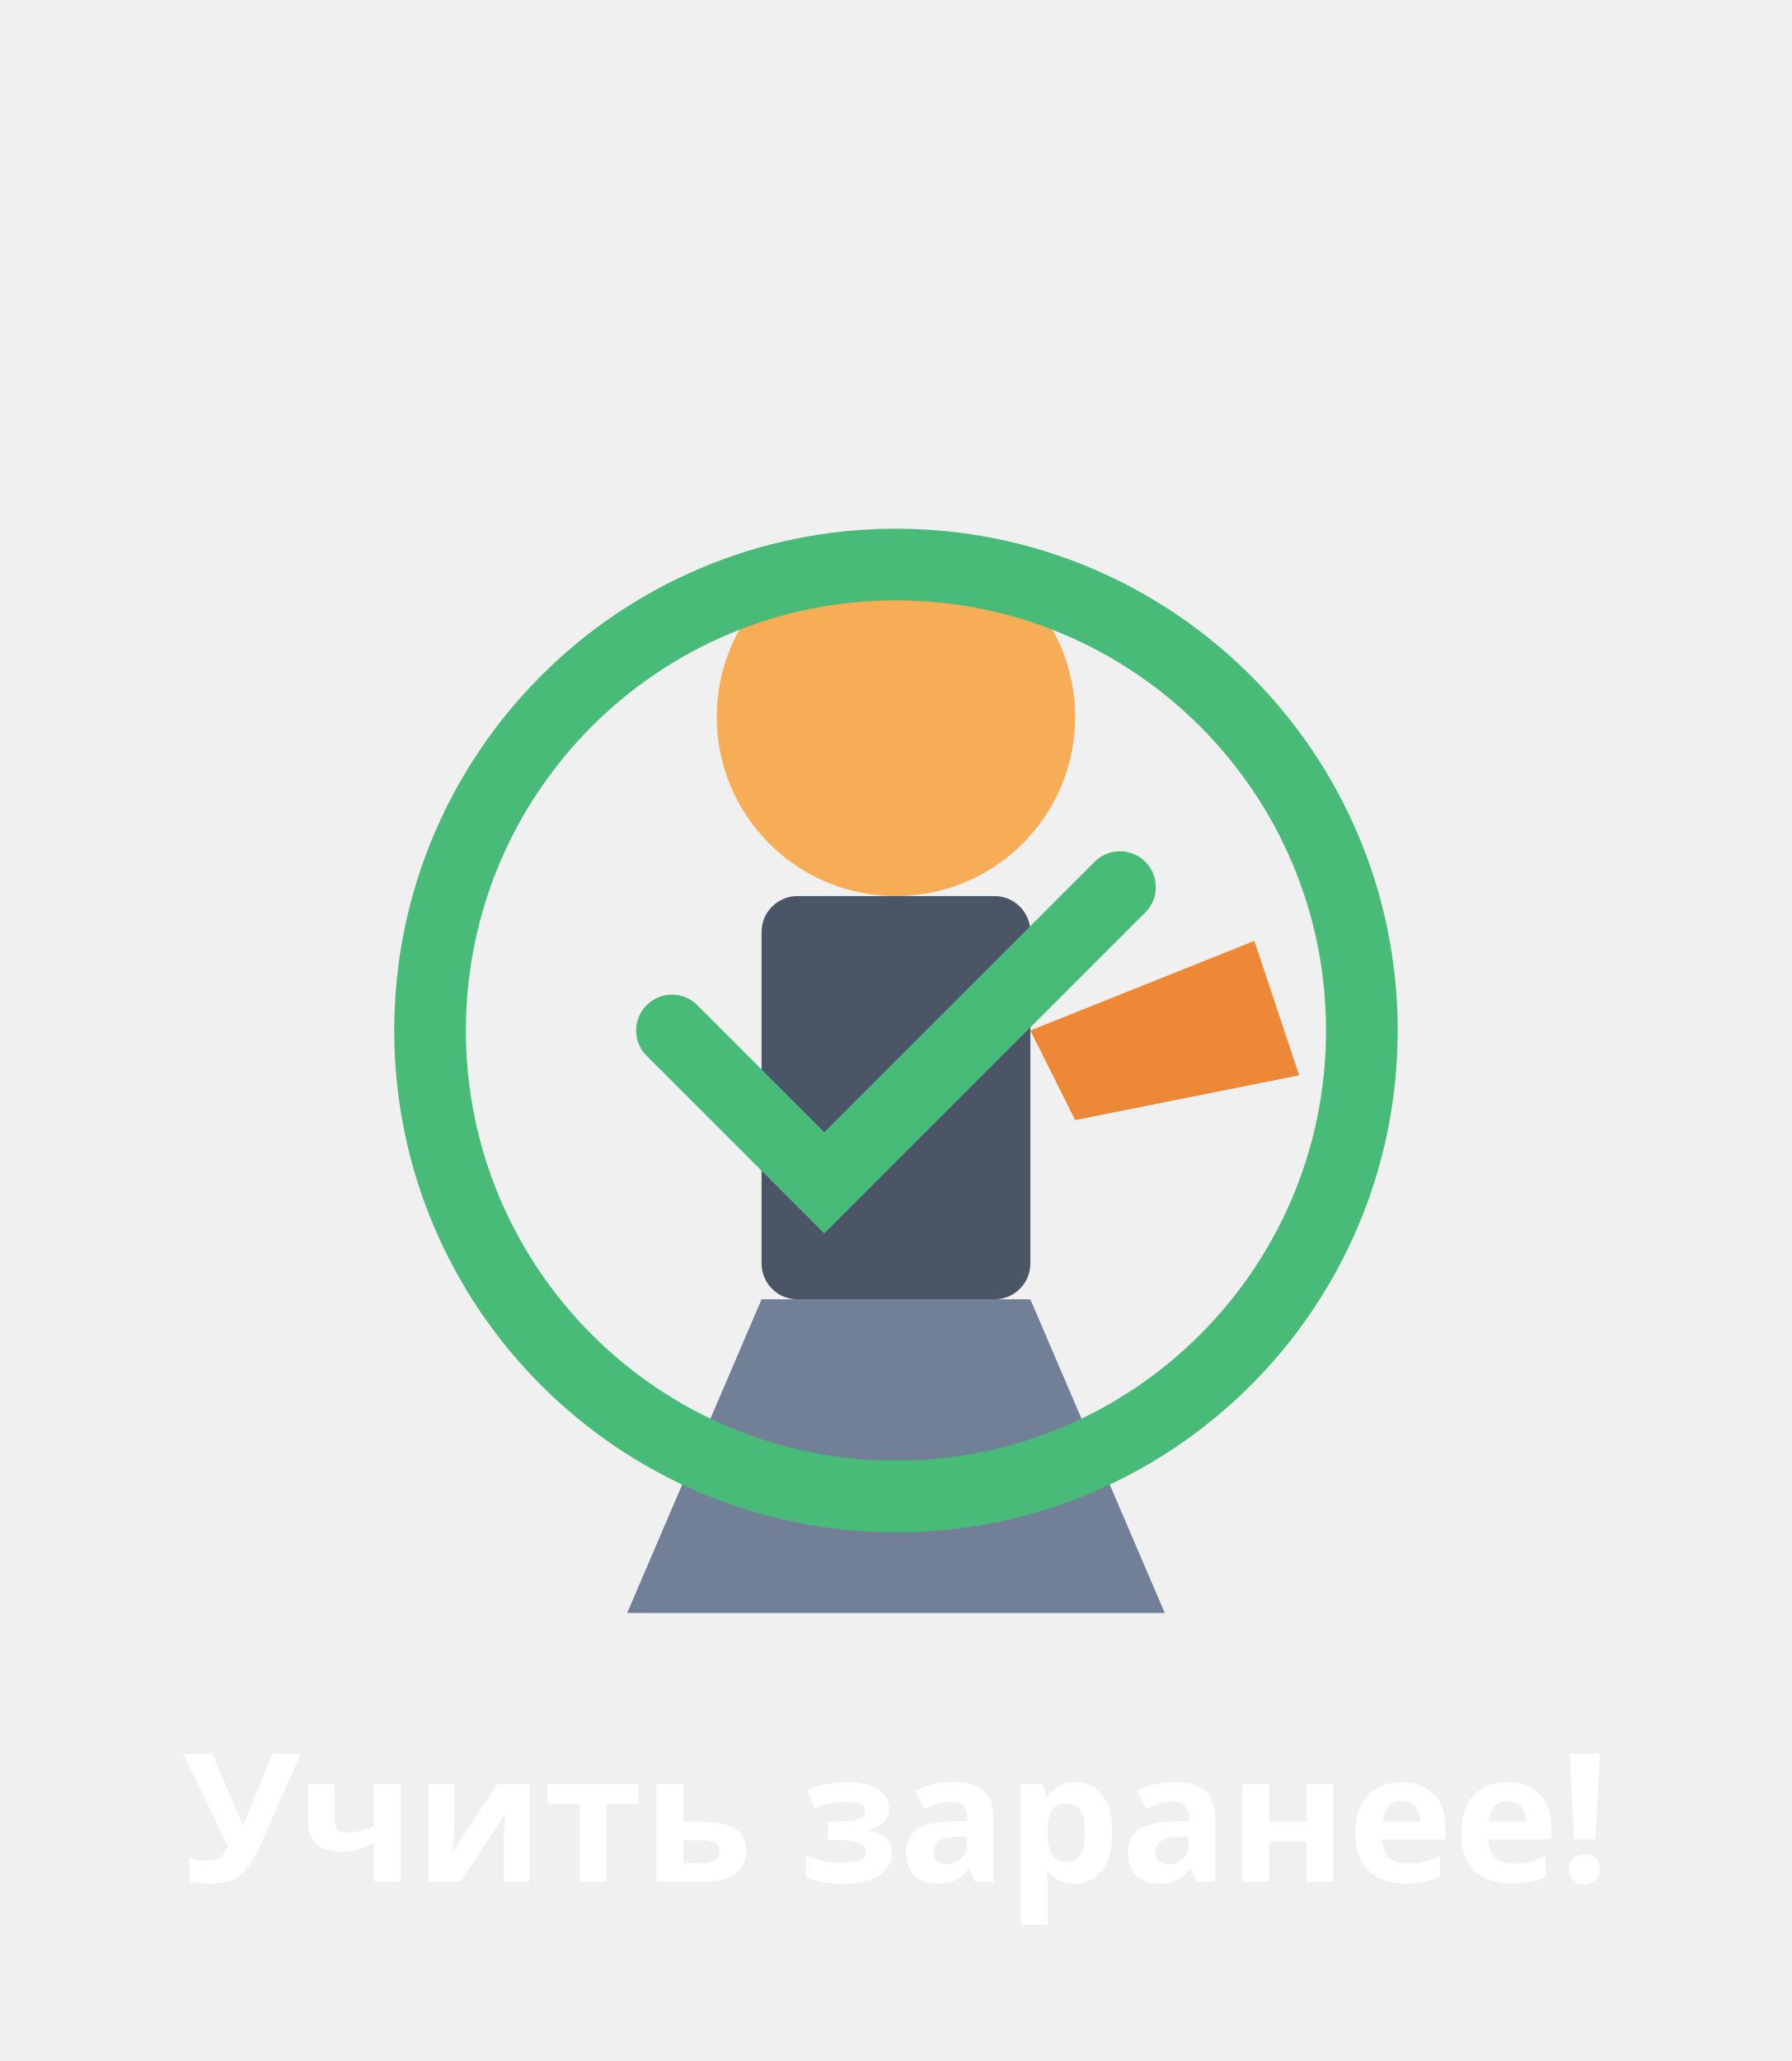
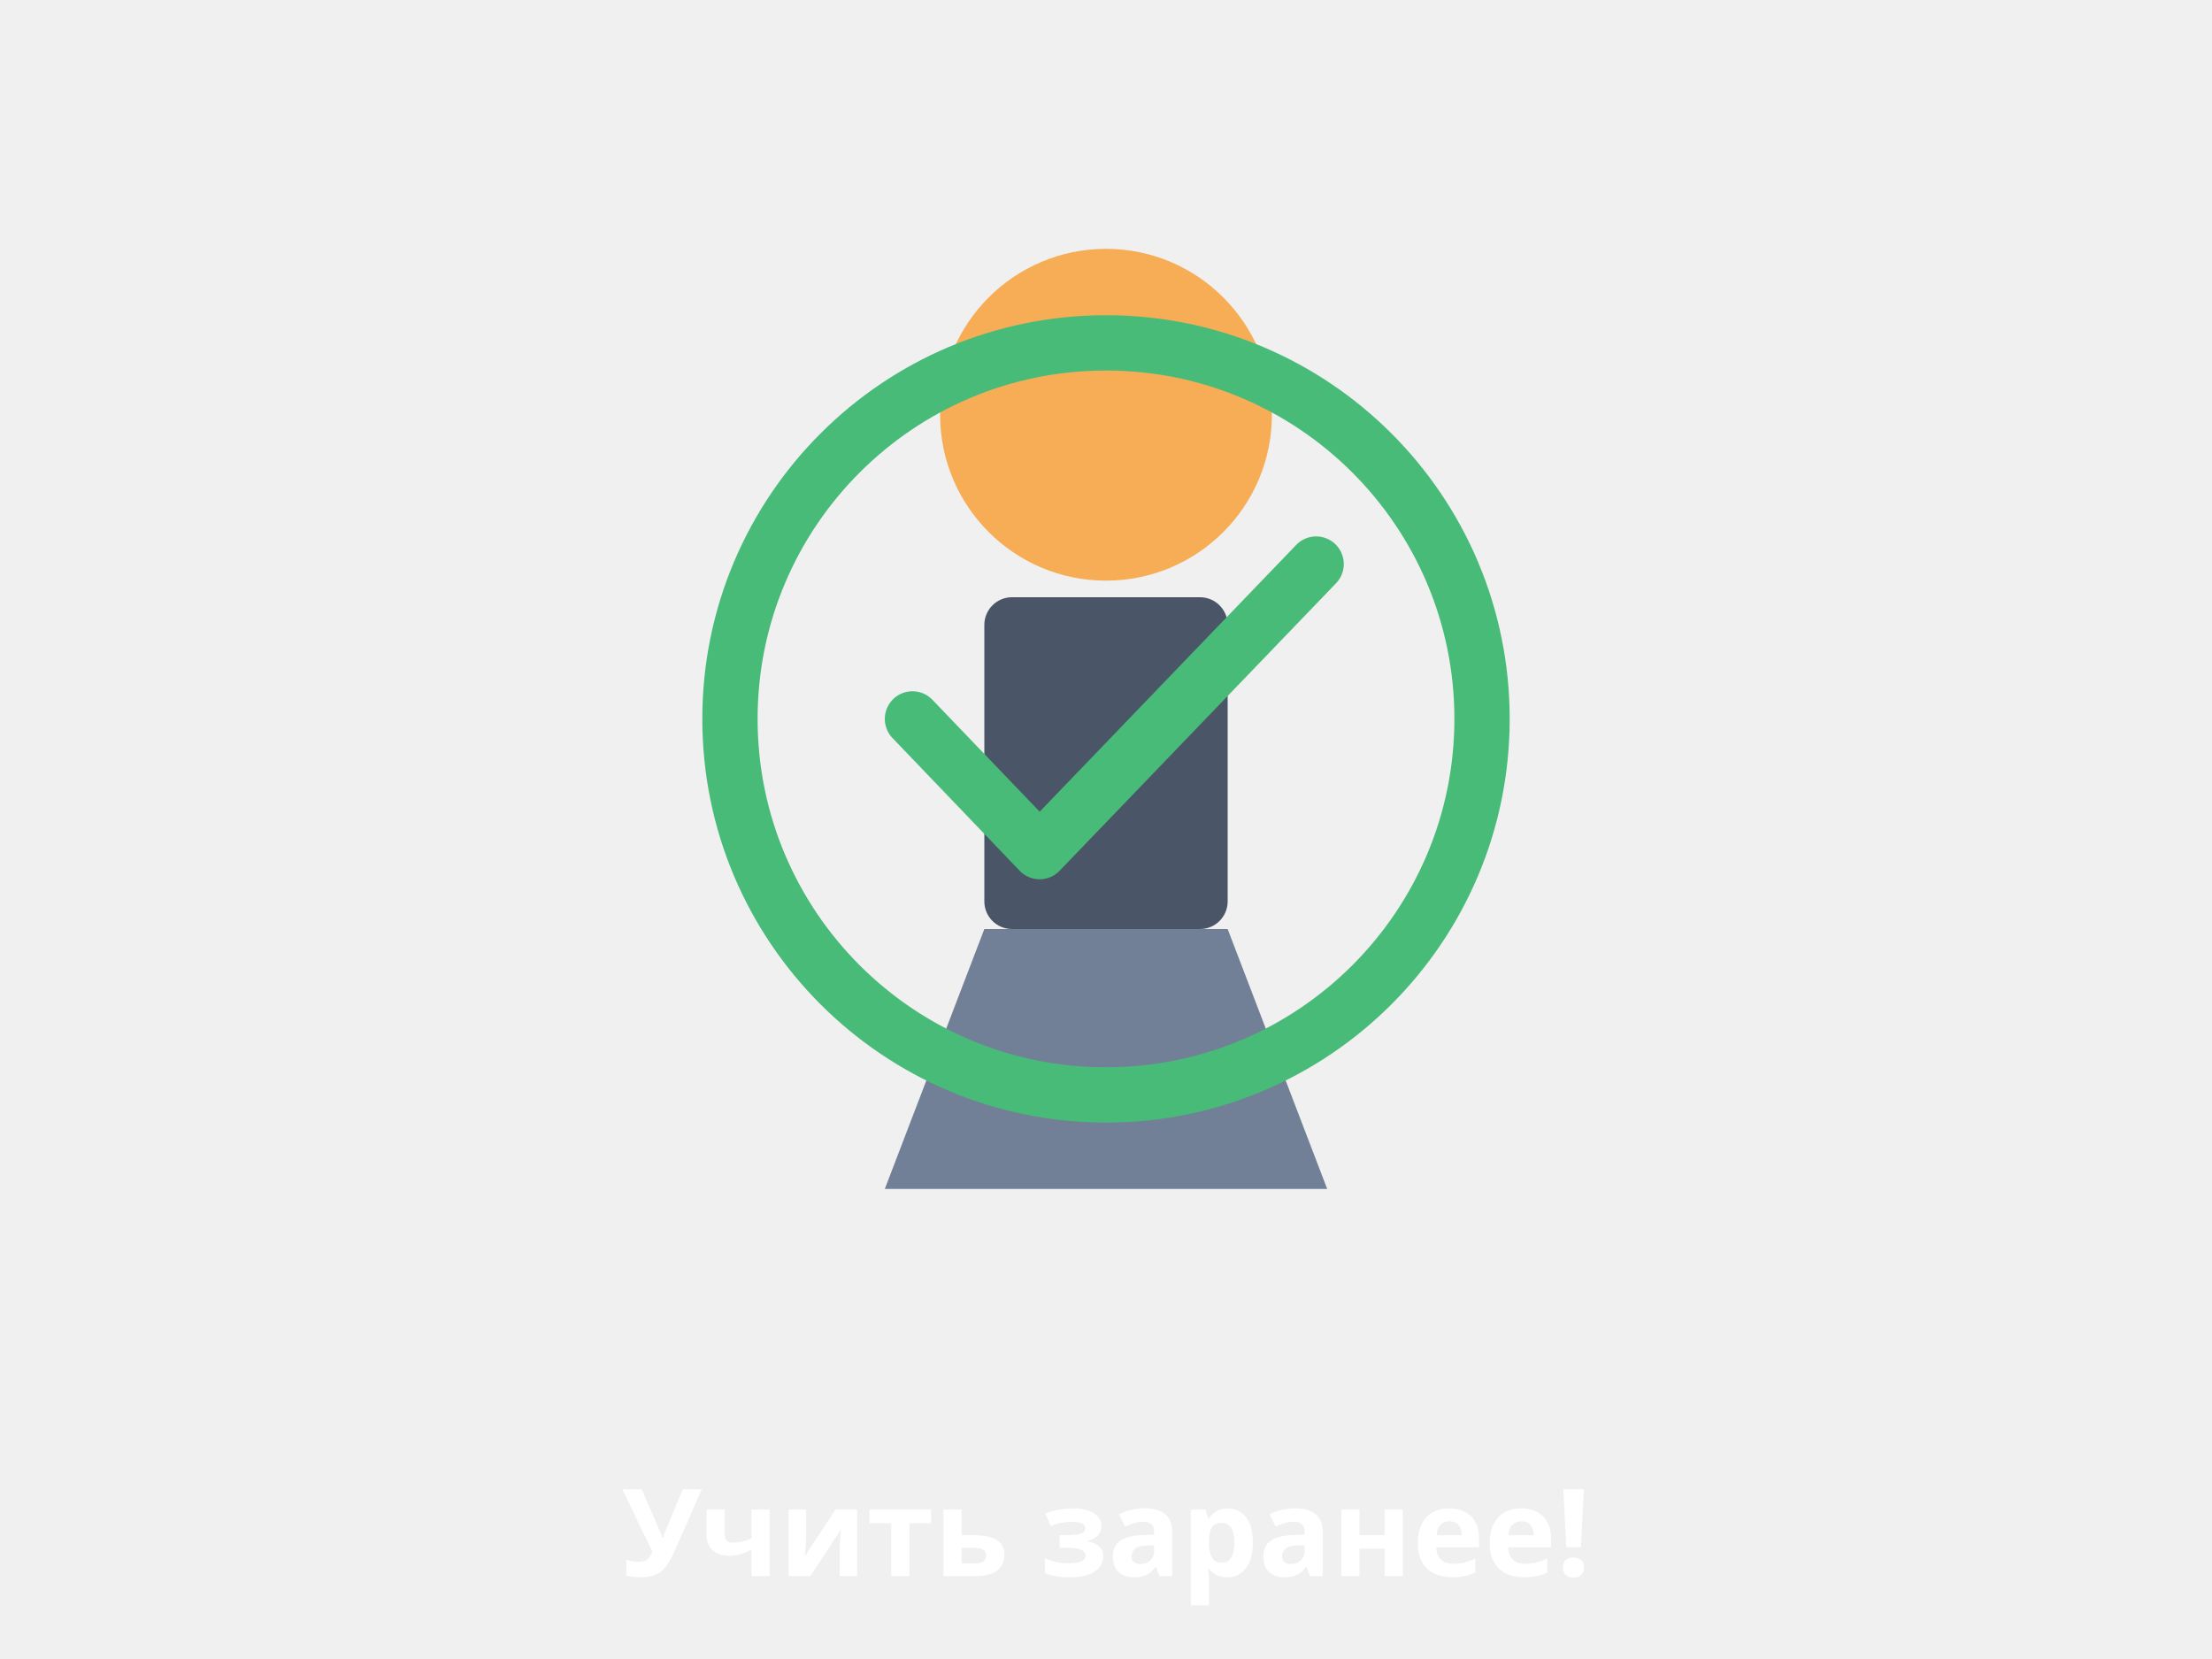
- <svg xmlns="http://www.w3.org/2000/svg" viewBox="100 30 200 230">
-   <rect width="400" height="300" fill="none" />
-   <g transform="translate(150, 80)">
-     <circle cx="50" cy="30" r="20" fill="#f6ad55" />
-     <rect x="35" y="50" width="30" height="45" fill="#4a5568" rx="4" />
-     <path d="M35,95 L20,130 L80,130 L65,95 Z" fill="#718096" />
-     <path d="M65,65 L90,55 L95,70 L70,75 Z" fill="#ed8936" />
-     <circle cx="50" cy="65" r="52" fill="none" stroke="#48bb78" stroke-width="8" />
-     <path d="M25,65 L42,82 L75,49" fill="none" stroke="#48bb78" stroke-width="8" stroke-linecap="round" />
+ <svg xmlns="http://www.w3.org/2000/svg" viewBox="0 0 400 300">
+   <g transform="translate(200,130)">
+     <circle cx="0" cy="-55" r="30" fill="#f6ad55" />
+     <rect x="-22" y="-22" width="44" height="60" rx="5" fill="#4a5568" />
+     <path d="M-22,38 L-40,85 L40,85 L22,38 Z" fill="#718096" />
+     <circle cx="0" cy="0" r="68" fill="none" stroke="#48bb78" stroke-width="10" />
+     <path d="M-35,0 L-12,24 L38,-28" fill="none" stroke="#48bb78" stroke-width="10" stroke-linecap="round" stroke-linejoin="round" />
  </g>
-   <text x="200" y="240" font-family="sans-serif" font-size="20" fill="#fff" text-anchor="middle" font-weight="bold">Учить заранее!</text>
+   <text x="200" y="285" font-family="sans-serif" font-size="22" fill="#fff" text-anchor="middle" font-weight="bold">Учить заранее!</text>
</svg>
